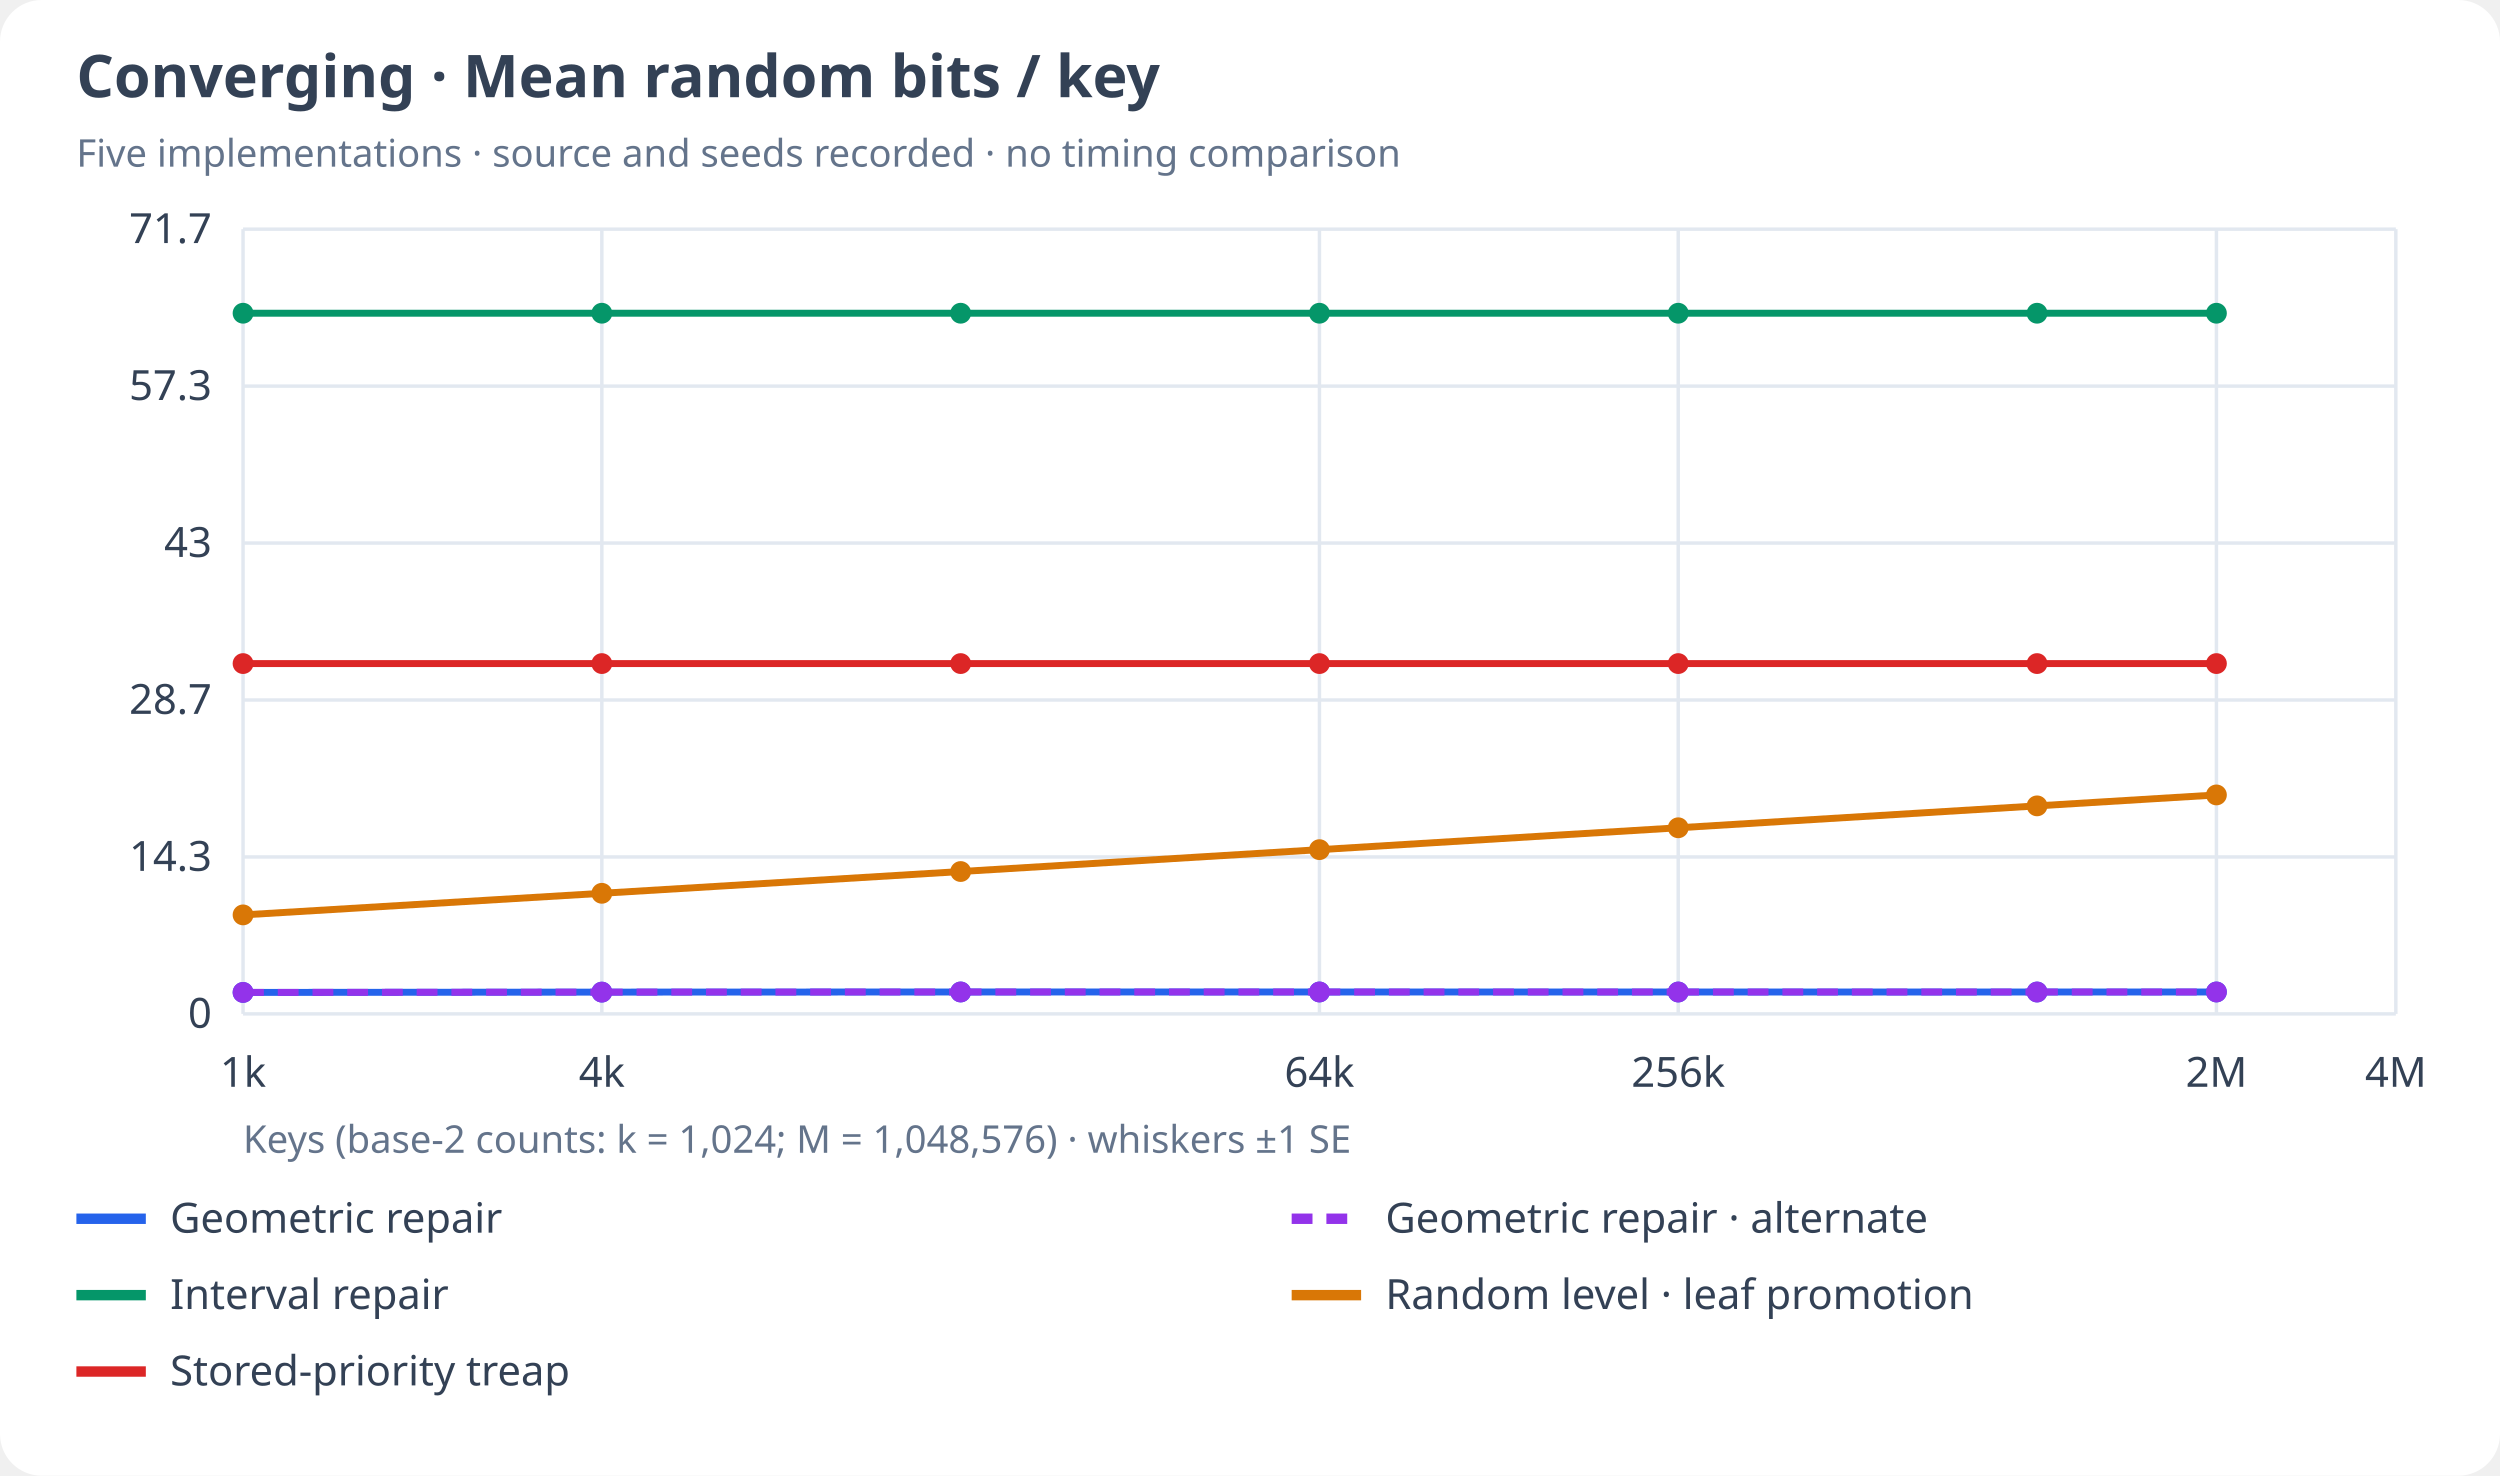
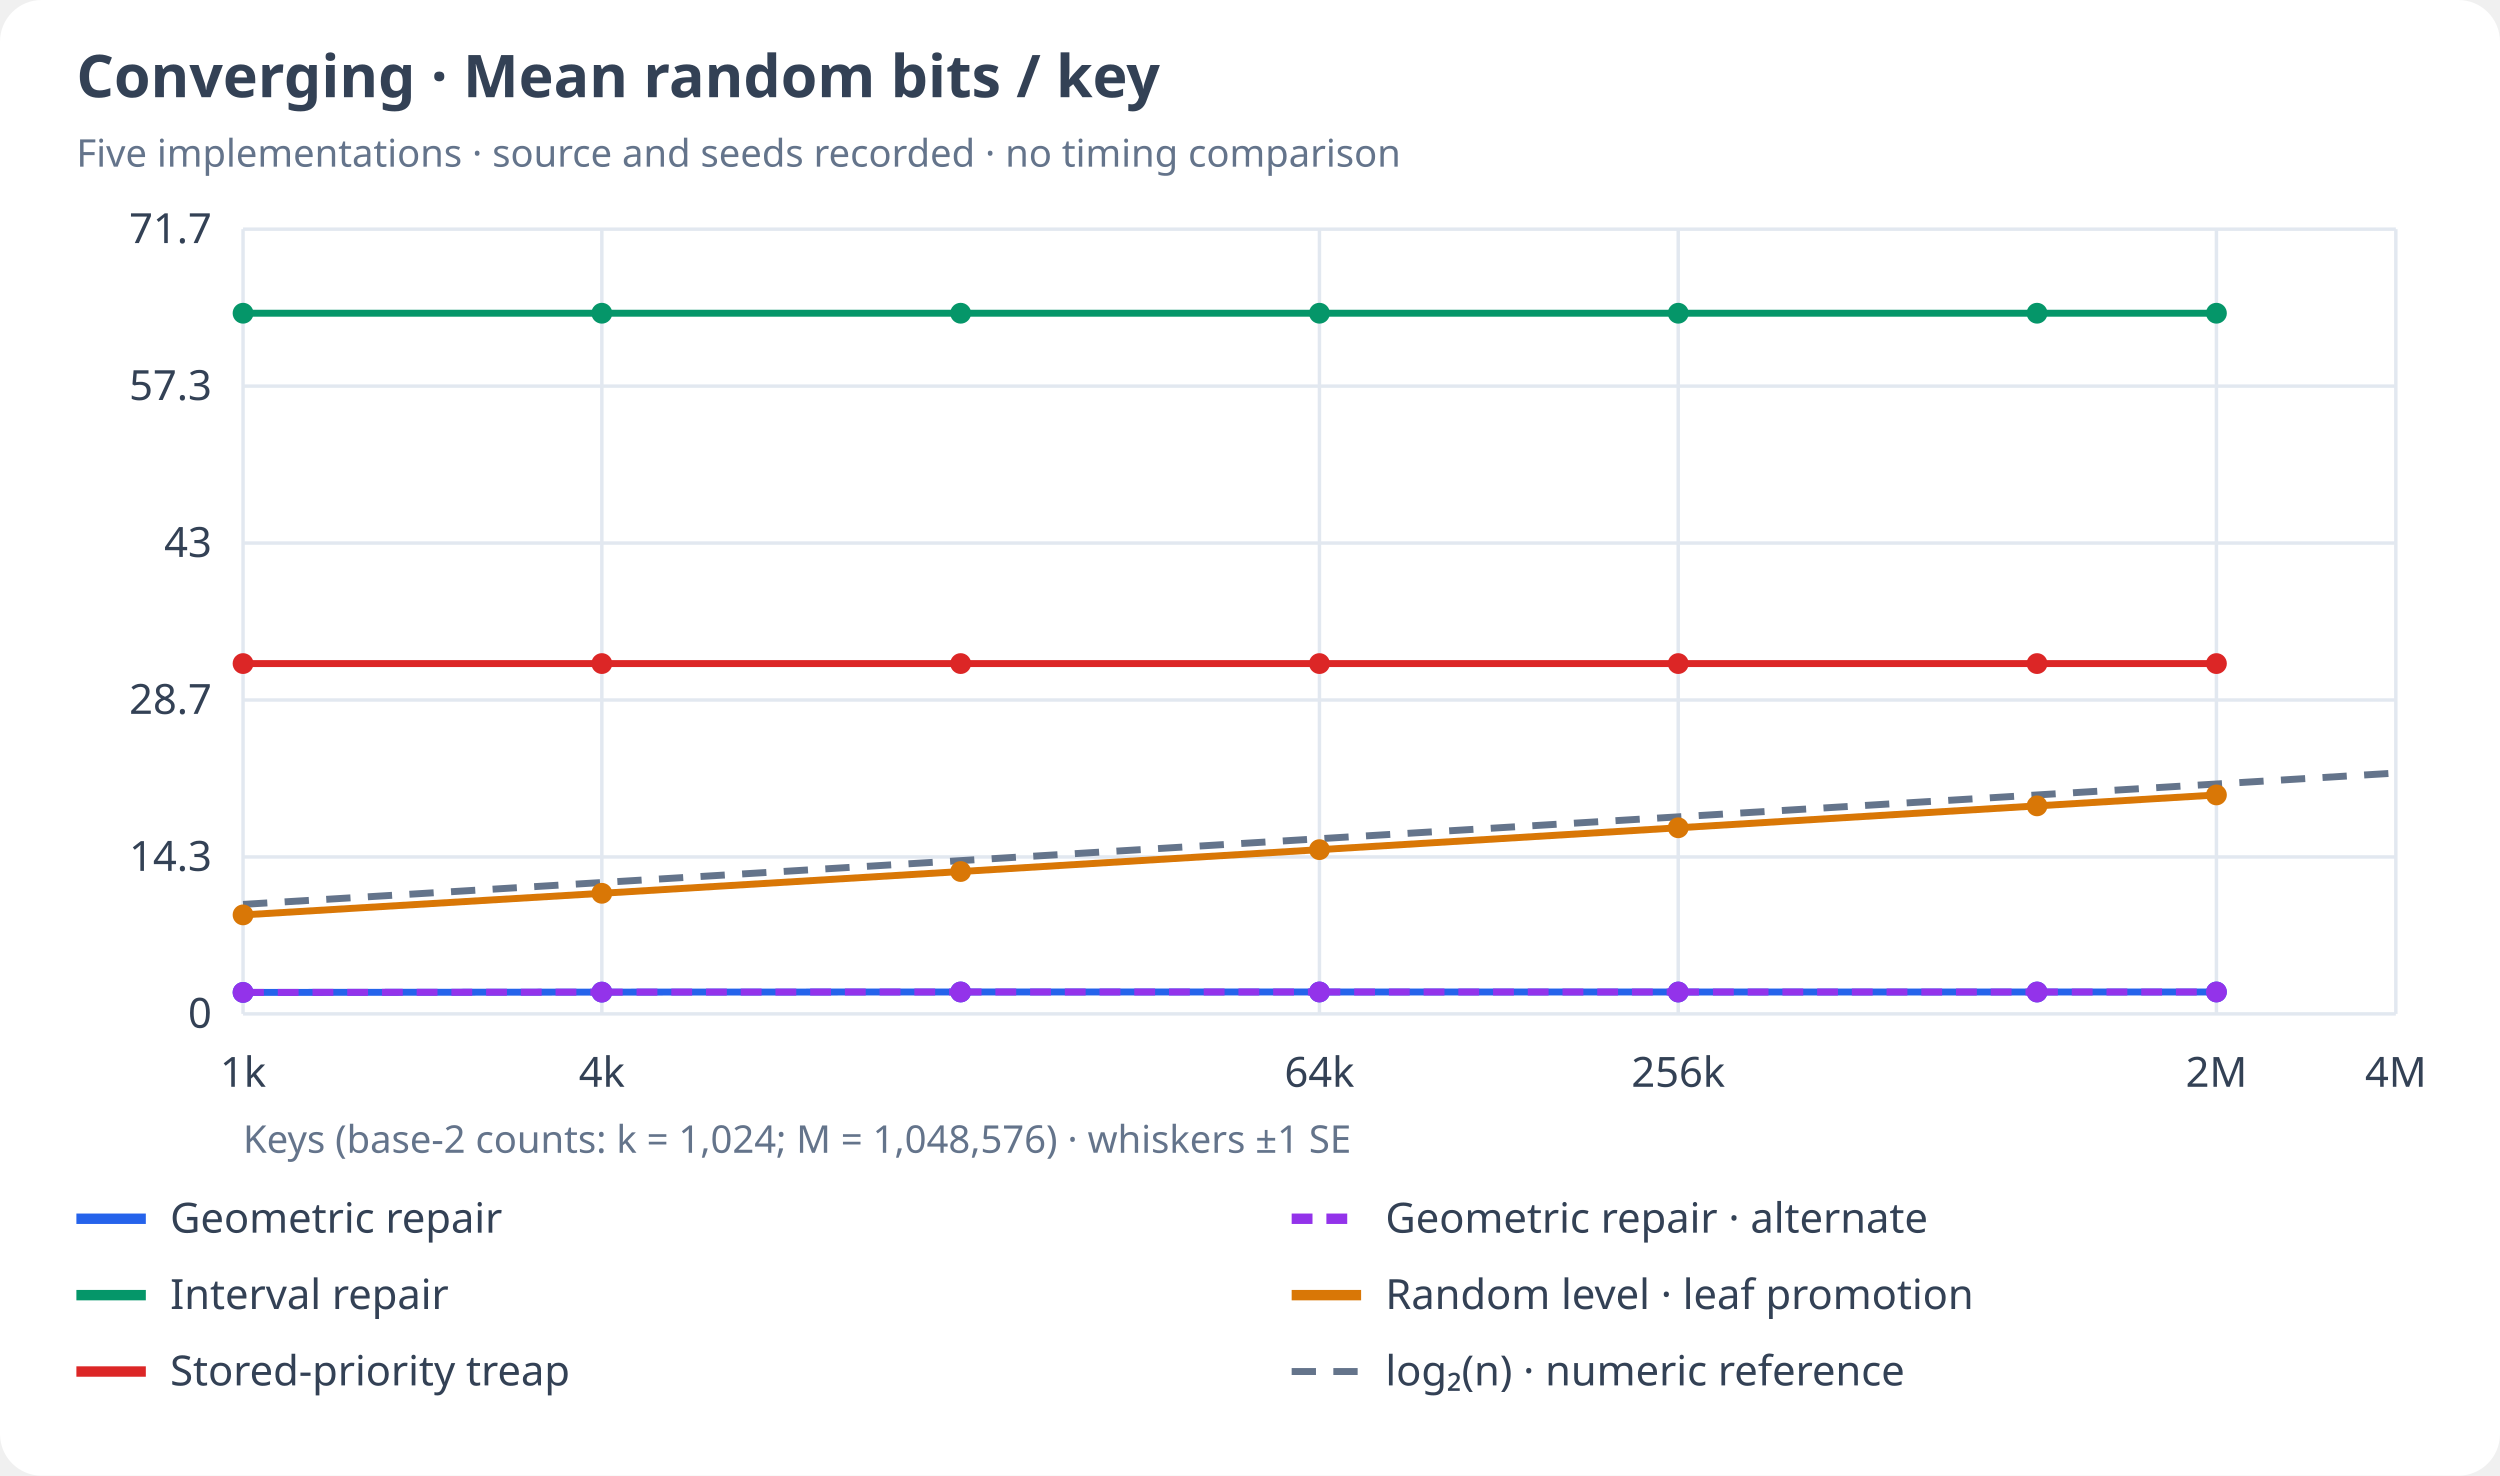
<svg xmlns="http://www.w3.org/2000/svg" viewBox="0 0 720 425" role="img" aria-labelledby="converging-mean_random_bits-title converging-mean_random_bits-desc">
  <style>text{font:12px system-ui,sans-serif;fill:#334155}.grid{stroke:#e2e8f0}</style>
  <rect width="720" height="425" rx="12" fill="white" />
  <text x="22" y="28" style="font-size:17px;font-weight:650">Converging · Mean random bits / key</text>
  <text x="22" y="48" style="font-size:11px;fill:#64748b">Five implementations · source and seeds recorded · no timing comparison</text>
  <path class="grid" d="M70,292.00h620" />
  <text x="61" y="296.00" text-anchor="end">0</text>
  <path class="grid" d="M70,246.80h620" />
  <text x="61" y="250.80" text-anchor="end">14.3</text>
  <path class="grid" d="M70,201.60h620" />
  <text x="61" y="205.60" text-anchor="end">28.7</text>
  <path class="grid" d="M70,156.40h620" />
  <text x="61" y="160.40" text-anchor="end">43</text>
  <path class="grid" d="M70,111.20h620" />
  <text x="61" y="115.20" text-anchor="end">57.3</text>
  <path class="grid" d="M70,66.00h620" />
  <text x="61" y="70.00" text-anchor="end">71.7</text>
  <path class="grid" d="M70.00,66v226" />
  <text x="70.00" y="313" text-anchor="middle">1k</text>
  <path class="grid" d="M173.33,66v226" />
  <text x="173.33" y="313" text-anchor="middle">4k</text>
  <path class="grid" d="M380.00,66v226" />
  <text x="380.00" y="313" text-anchor="middle">64k</text>
  <path class="grid" d="M483.33,66v226" />
  <text x="483.33" y="313" text-anchor="middle">256k</text>
  <path class="grid" d="M638.33,66v226" />
  <text x="638.33" y="313" text-anchor="middle">2M</text>
  <path class="grid" d="M690.00,66v226" />
  <text x="690.00" y="313" text-anchor="middle">4M</text>
+   <path class="log-reference" d="M70.00,260.47L690.00,222.64" stroke="#64748b" stroke-width="2" stroke-dasharray="7 5" fill="none" />
  <path d="M70.00,285.90V285.74" stroke="#2563eb" />
  <circle cx="70.00" cy="285.82" r="3" fill="#2563eb" />
  <path d="M70.00,285.82L173.33,285.73" stroke="#2563eb" stroke-width="2" fill="none" />
  <path d="M173.33,285.74V285.72" stroke="#2563eb" />
  <circle cx="173.33" cy="285.73" r="3" fill="#2563eb" />
  <path d="M173.33,285.73L276.67,285.69" stroke="#2563eb" stroke-width="2" fill="none" />
  <path d="M276.67,285.71V285.67" stroke="#2563eb" />
  <circle cx="276.67" cy="285.69" r="3" fill="#2563eb" />
  <path d="M276.67,285.69L380.00,285.69" stroke="#2563eb" stroke-width="2" fill="none" />
  <path d="M380.00,285.71V285.68" stroke="#2563eb" />
  <circle cx="380.00" cy="285.69" r="3" fill="#2563eb" />
  <path d="M380.00,285.69L483.33,285.70" stroke="#2563eb" stroke-width="2" fill="none" />
  <circle cx="483.33" cy="285.70" r="3" fill="#2563eb" />
  <path d="M483.33,285.70L586.67,285.70" stroke="#2563eb" stroke-width="2" fill="none" />
  <circle cx="586.67" cy="285.70" r="3" fill="#2563eb" />
  <path d="M586.67,285.70L638.33,285.69" stroke="#2563eb" stroke-width="2" fill="none" />
  <circle cx="638.33" cy="285.69" r="3" fill="#2563eb" />
  <path d="M22,351h20" stroke="#2563eb" stroke-width="3" />
  <text x="49" y="355">Geometric repair</text>
  <path d="M70.00,285.90V285.74" stroke="#9333ea" />
  <circle cx="70.00" cy="285.82" r="3" fill="#9333ea" />
  <path d="M70.00,285.82L173.33,285.73" stroke="#9333ea" stroke-width="2" fill="none" stroke-dasharray="6 4" />
  <path d="M173.33,285.74V285.72" stroke="#9333ea" />
  <circle cx="173.33" cy="285.73" r="3" fill="#9333ea" />
  <path d="M173.33,285.73L276.67,285.69" stroke="#9333ea" stroke-width="2" fill="none" stroke-dasharray="6 4" />
  <path d="M276.67,285.71V285.67" stroke="#9333ea" />
  <circle cx="276.67" cy="285.69" r="3" fill="#9333ea" />
  <path d="M276.67,285.69L380.00,285.69" stroke="#9333ea" stroke-width="2" fill="none" stroke-dasharray="6 4" />
  <path d="M380.00,285.71V285.68" stroke="#9333ea" />
  <circle cx="380.00" cy="285.69" r="3" fill="#9333ea" />
  <path d="M380.00,285.69L483.33,285.70" stroke="#9333ea" stroke-width="2" fill="none" stroke-dasharray="6 4" />
  <circle cx="483.33" cy="285.70" r="3" fill="#9333ea" />
  <path d="M483.33,285.70L586.67,285.70" stroke="#9333ea" stroke-width="2" fill="none" stroke-dasharray="6 4" />
  <circle cx="586.67" cy="285.70" r="3" fill="#9333ea" />
  <path d="M586.67,285.70L638.33,285.69" stroke="#9333ea" stroke-width="2" fill="none" stroke-dasharray="6 4" />
  <circle cx="638.33" cy="285.69" r="3" fill="#9333ea" />
  <path d="M372,351h20" stroke="#9333ea" stroke-width="3" stroke-dasharray="6 4" />
  <text x="399" y="355">Geometric repair · alternate</text>
  <path d="M70.00,90.21V90.21" stroke="#059669" />
  <circle cx="70.00" cy="90.21" r="3" fill="#059669" />
  <path d="M70.00,90.21L173.33,90.21" stroke="#059669" stroke-width="2" fill="none" />
  <path d="M173.33,90.21V90.21" stroke="#059669" />
  <circle cx="173.33" cy="90.21" r="3" fill="#059669" />
  <path d="M173.33,90.21L276.67,90.21" stroke="#059669" stroke-width="2" fill="none" />
  <path d="M276.67,90.21V90.21" stroke="#059669" />
  <circle cx="276.67" cy="90.21" r="3" fill="#059669" />
  <path d="M276.67,90.21L380.00,90.21" stroke="#059669" stroke-width="2" fill="none" />
  <path d="M380.00,90.21V90.21" stroke="#059669" />
  <circle cx="380.00" cy="90.21" r="3" fill="#059669" />
  <path d="M380.00,90.21L483.33,90.21" stroke="#059669" stroke-width="2" fill="none" />
  <circle cx="483.33" cy="90.21" r="3" fill="#059669" />
  <path d="M483.33,90.21L586.67,90.21" stroke="#059669" stroke-width="2" fill="none" />
  <circle cx="586.67" cy="90.21" r="3" fill="#059669" />
  <path d="M586.67,90.21L638.33,90.21" stroke="#059669" stroke-width="2" fill="none" />
  <circle cx="638.33" cy="90.21" r="3" fill="#059669" />
  <path d="M22,373h20" stroke="#059669" stroke-width="3" />
  <text x="49" y="377">Interval repair</text>
  <path d="M70.00,263.50V263.48" stroke="#d97706" />
  <circle cx="70.00" cy="263.49" r="3" fill="#d97706" />
  <path d="M70.00,263.49L173.33,257.27" stroke="#d97706" stroke-width="2" fill="none" />
  <path d="M173.33,257.27V257.27" stroke="#d97706" />
  <circle cx="173.33" cy="257.27" r="3" fill="#d97706" />
  <path d="M173.33,257.27L276.67,251.00" stroke="#d97706" stroke-width="2" fill="none" />
  <path d="M276.67,251.00V250.99" stroke="#d97706" />
  <circle cx="276.67" cy="251.00" r="3" fill="#d97706" />
  <path d="M276.67,251.00L380.00,244.70" stroke="#d97706" stroke-width="2" fill="none" />
  <path d="M380.00,244.70V244.70" stroke="#d97706" />
  <circle cx="380.00" cy="244.70" r="3" fill="#d97706" />
  <path d="M380.00,244.70L483.33,238.40" stroke="#d97706" stroke-width="2" fill="none" />
  <circle cx="483.33" cy="238.40" r="3" fill="#d97706" />
  <path d="M483.33,238.40L586.67,232.09" stroke="#d97706" stroke-width="2" fill="none" />
  <circle cx="586.67" cy="232.09" r="3" fill="#d97706" />
  <path d="M586.67,232.09L638.33,228.94" stroke="#d97706" stroke-width="2" fill="none" />
  <circle cx="638.33" cy="228.94" r="3" fill="#d97706" />
  <path d="M372,373h20" stroke="#d97706" stroke-width="3" />
  <text x="399" y="377">Random level · leaf promotion</text>
  <path d="M70.00,191.11V191.11" stroke="#dc2626" />
  <circle cx="70.00" cy="191.11" r="3" fill="#dc2626" />
  <path d="M70.00,191.11L173.33,191.11" stroke="#dc2626" stroke-width="2" fill="none" />
  <path d="M173.33,191.11V191.11" stroke="#dc2626" />
  <circle cx="173.33" cy="191.11" r="3" fill="#dc2626" />
  <path d="M173.33,191.11L276.67,191.11" stroke="#dc2626" stroke-width="2" fill="none" />
  <path d="M276.67,191.11V191.11" stroke="#dc2626" />
  <circle cx="276.67" cy="191.11" r="3" fill="#dc2626" />
  <path d="M276.67,191.11L380.00,191.11" stroke="#dc2626" stroke-width="2" fill="none" />
  <path d="M380.00,191.11V191.11" stroke="#dc2626" />
  <circle cx="380.00" cy="191.11" r="3" fill="#dc2626" />
  <path d="M380.00,191.11L483.33,191.11" stroke="#dc2626" stroke-width="2" fill="none" />
  <circle cx="483.33" cy="191.11" r="3" fill="#dc2626" />
  <path d="M483.33,191.11L586.67,191.11" stroke="#dc2626" stroke-width="2" fill="none" />
  <circle cx="586.67" cy="191.11" r="3" fill="#dc2626" />
  <path d="M586.67,191.11L638.33,191.11" stroke="#dc2626" stroke-width="2" fill="none" />
  <circle cx="638.33" cy="191.11" r="3" fill="#dc2626" />
  <path d="M22,395h20" stroke="#dc2626" stroke-width="3" />
  <text x="49" y="399">Stored-priority treap</text>
+   <path d="M372,395h20" stroke="#64748b" stroke-width="2" stroke-dasharray="7 5" />
+   <text x="399" y="399">log₂(n) · numeric reference</text>
  <text x="70" y="332" style="font-size:11px;fill:#64748b">Keys (base-2 counts: k = 1,024; M = 1,048,576) · whiskers ±1 SE</text>
</svg>
